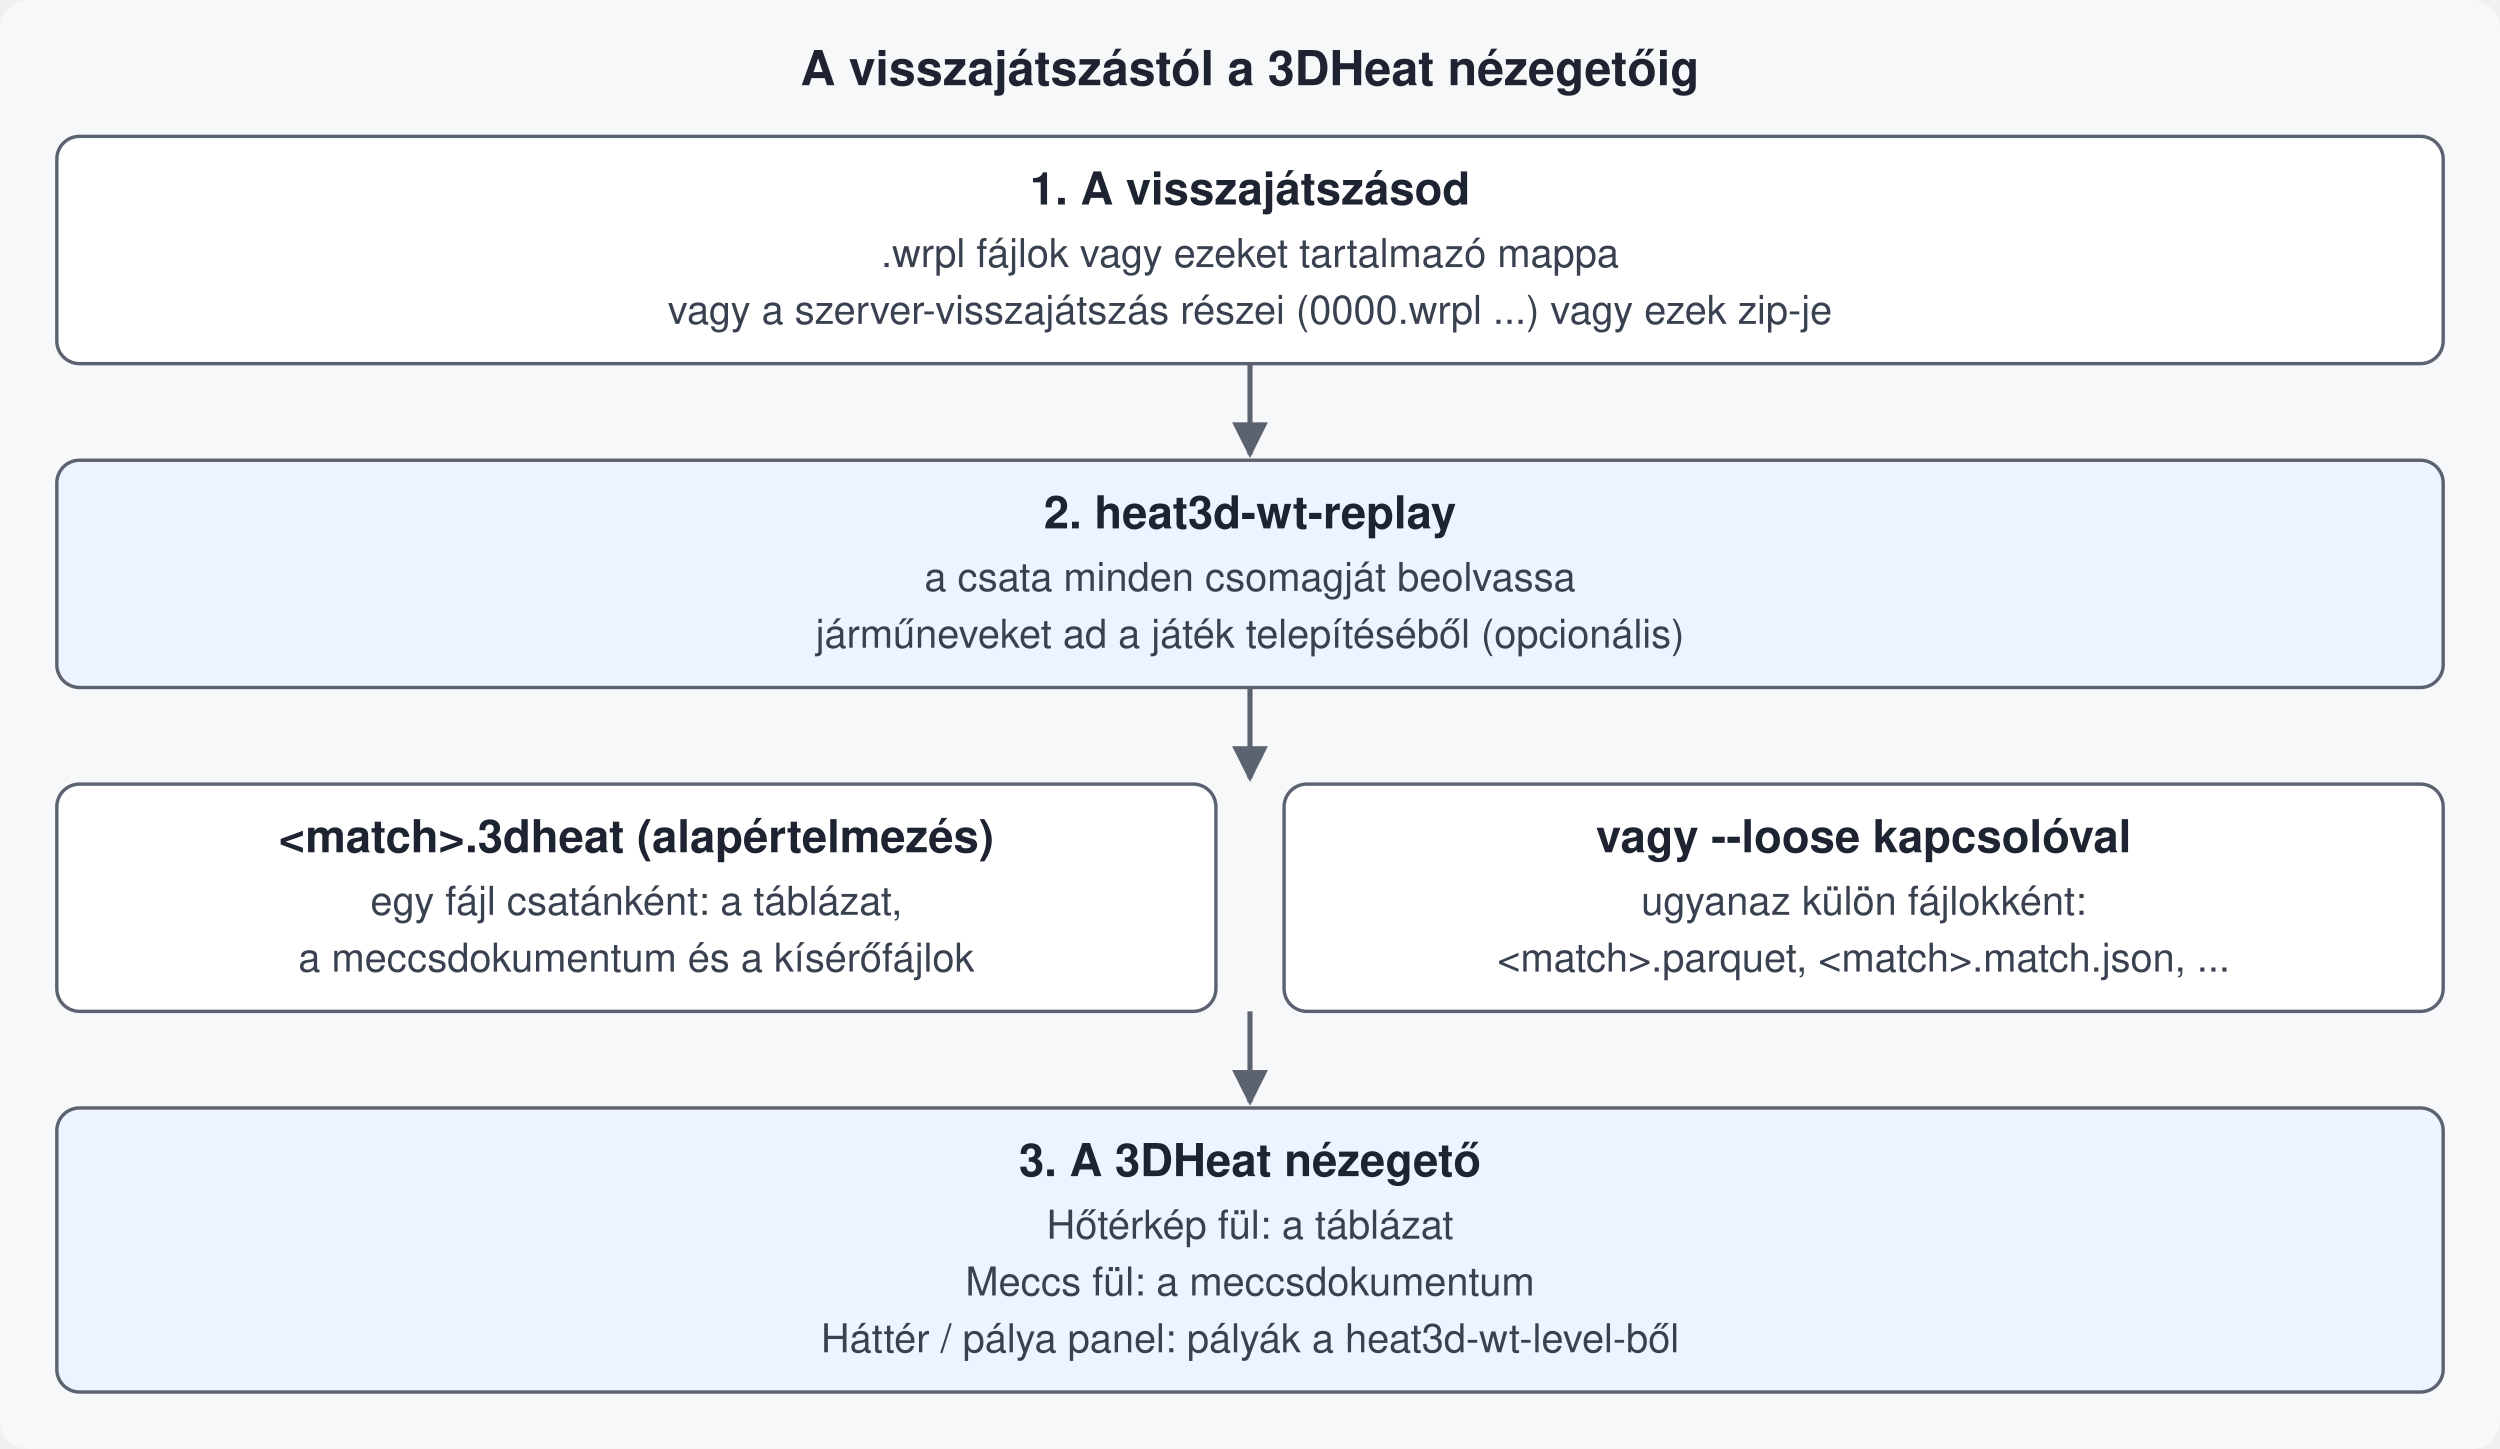
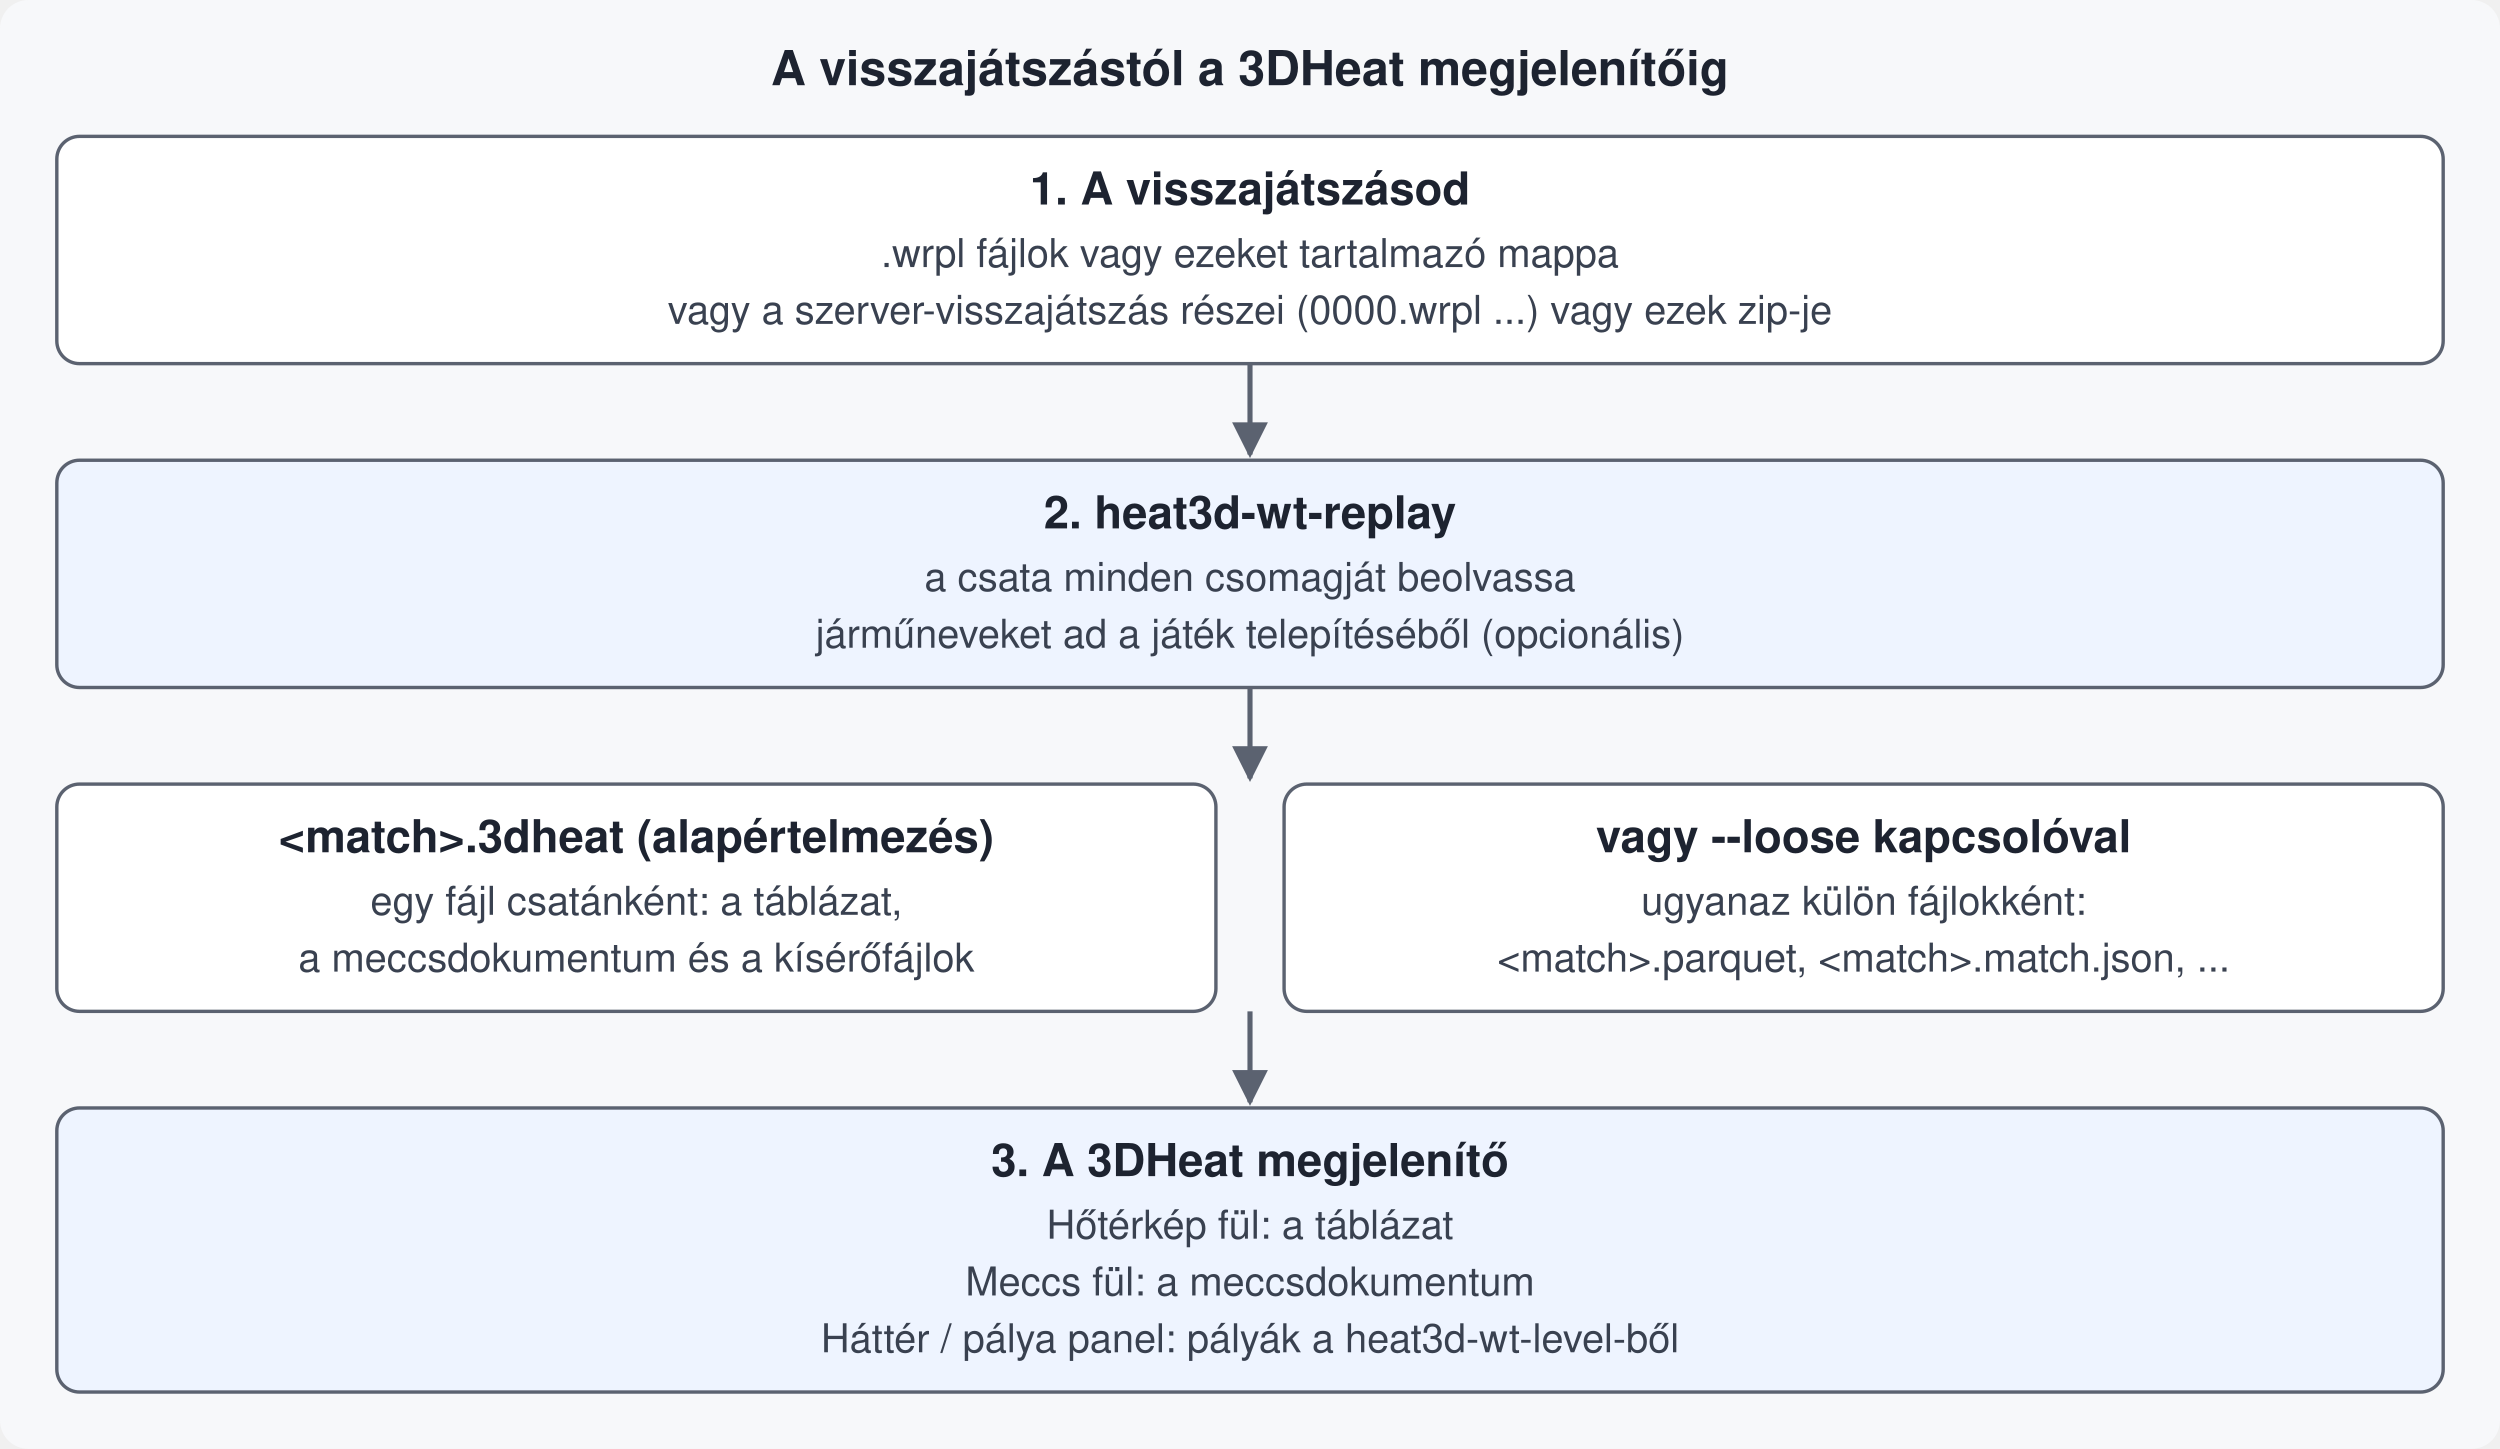
<svg xmlns="http://www.w3.org/2000/svg" width="880" height="510" viewBox="0 0 880 510" role="img" aria-label="From a replay to the 3DHeat viewer">
  <defs>
    <marker id="a" viewBox="0 0 10 10" refX="9" refY="5" markerWidth="7" markerHeight="7" orient="auto">
      <path d="M0,0 L10,5 L0,10 z" fill="#5b6270" />
    </marker>
  </defs>
  <rect width="880" height="510" rx="10" fill="#f7f8fa" />
-   <text x="440" y="30" font-family="Segoe UI,Helvetica,Arial,sans-serif" font-size="17" font-weight="600" text-anchor="middle" fill="#1d2330">A visszajátszástól a 3DHeat nézegetőig</text>
+   <text x="440" y="30" font-family="Segoe UI,Helvetica,Arial,sans-serif" font-size="17" font-weight="600" text-anchor="middle" fill="#1d2330">A visszajátszástól a 3DHeat megjelenítőig</text>
  <rect x="20" y="48" width="840" height="80" rx="8" fill="#ffffff" stroke="#5b6270" stroke-width="1.2" />
  <text x="440" y="72" font-family="Segoe UI,Helvetica,Arial,sans-serif" font-size="16" font-weight="600" text-anchor="middle" fill="#1d2330">1. A visszajátszásod</text>
  <text x="440" y="94" font-family="Segoe UI,Helvetica,Arial,sans-serif" font-size="14" text-anchor="middle" fill="#394150">.wrpl fájlok vagy ezeket tartalmazó mappa</text>
  <text x="440" y="114" font-family="Segoe UI,Helvetica,Arial,sans-serif" font-size="14" text-anchor="middle" fill="#394150">vagy a szerver-visszajátszás részei (0000.wrpl ...) vagy ezek zip-je</text>
  <line x1="440" y1="128" x2="440" y2="160" stroke="#5b6270" stroke-width="1.8" marker-end="url(#a)" />
  <rect x="20" y="162" width="840" height="80" rx="8" fill="#eef4ff" stroke="#5b6270" stroke-width="1.2" />
  <text x="440" y="186" font-family="Segoe UI,Helvetica,Arial,sans-serif" font-size="16" font-weight="600" text-anchor="middle" fill="#1d2330">2. heat3d-wt-replay</text>
  <text x="440" y="208" font-family="Segoe UI,Helvetica,Arial,sans-serif" font-size="14" text-anchor="middle" fill="#394150">a csata minden csomagját beolvassa</text>
  <text x="440" y="228" font-family="Segoe UI,Helvetica,Arial,sans-serif" font-size="14" text-anchor="middle" fill="#394150">járműneveket ad a játék telepítéséből (opcionális)</text>
  <line x1="440" y1="242" x2="440" y2="274" stroke="#5b6270" stroke-width="1.8" marker-end="url(#a)" />
  <rect x="20" y="276" width="408" height="80" rx="8" fill="#ffffff" stroke="#5b6270" stroke-width="1.2" />
  <text x="224" y="300" font-family="Segoe UI,Helvetica,Arial,sans-serif" font-size="16" font-weight="600" text-anchor="middle" fill="#1d2330">&lt;match&gt;.3dheat (alapértelmezés)</text>
  <text x="224" y="322" font-family="Segoe UI,Helvetica,Arial,sans-serif" font-size="14" text-anchor="middle" fill="#394150">egy fájl csatánként: a táblázat,</text>
  <text x="224" y="342" font-family="Segoe UI,Helvetica,Arial,sans-serif" font-size="14" text-anchor="middle" fill="#394150">a meccsdokumentum és a kísérőfájlok</text>
  <rect x="452" y="276" width="408" height="80" rx="8" fill="#ffffff" stroke="#5b6270" stroke-width="1.2" />
  <text x="656" y="300" font-family="Segoe UI,Helvetica,Arial,sans-serif" font-size="16" font-weight="600" text-anchor="middle" fill="#1d2330">vagy --loose kapcsolóval</text>
  <text x="656" y="322" font-family="Segoe UI,Helvetica,Arial,sans-serif" font-size="14" text-anchor="middle" fill="#394150">ugyanaz külön fájlokként:</text>
  <text x="656" y="342" font-family="Segoe UI,Helvetica,Arial,sans-serif" font-size="14" text-anchor="middle" fill="#394150">&lt;match&gt;.parquet, &lt;match&gt;.match.json, ...</text>
  <line x1="440" y1="356" x2="440" y2="388" stroke="#5b6270" stroke-width="1.8" marker-end="url(#a)" />
  <rect x="20" y="390" width="840" height="100" rx="8" fill="#eef4ff" stroke="#5b6270" stroke-width="1.2" />
-   <text x="440" y="414" font-family="Segoe UI,Helvetica,Arial,sans-serif" font-size="16" font-weight="600" text-anchor="middle" fill="#1d2330">3. A 3DHeat nézegető</text>
+   <text x="440" y="414" font-family="Segoe UI,Helvetica,Arial,sans-serif" font-size="16" font-weight="600" text-anchor="middle" fill="#1d2330">3. A 3DHeat megjelenítő</text>
  <text x="440" y="436" font-family="Segoe UI,Helvetica,Arial,sans-serif" font-size="14" text-anchor="middle" fill="#394150">Hőtérkép fül: a táblázat</text>
  <text x="440" y="456" font-family="Segoe UI,Helvetica,Arial,sans-serif" font-size="14" text-anchor="middle" fill="#394150">Meccs fül: a meccsdokumentum</text>
  <text x="440" y="476" font-family="Segoe UI,Helvetica,Arial,sans-serif" font-size="14" text-anchor="middle" fill="#394150">Háttér / pálya panel: pályák a heat3d-wt-level-ből</text>
</svg>
